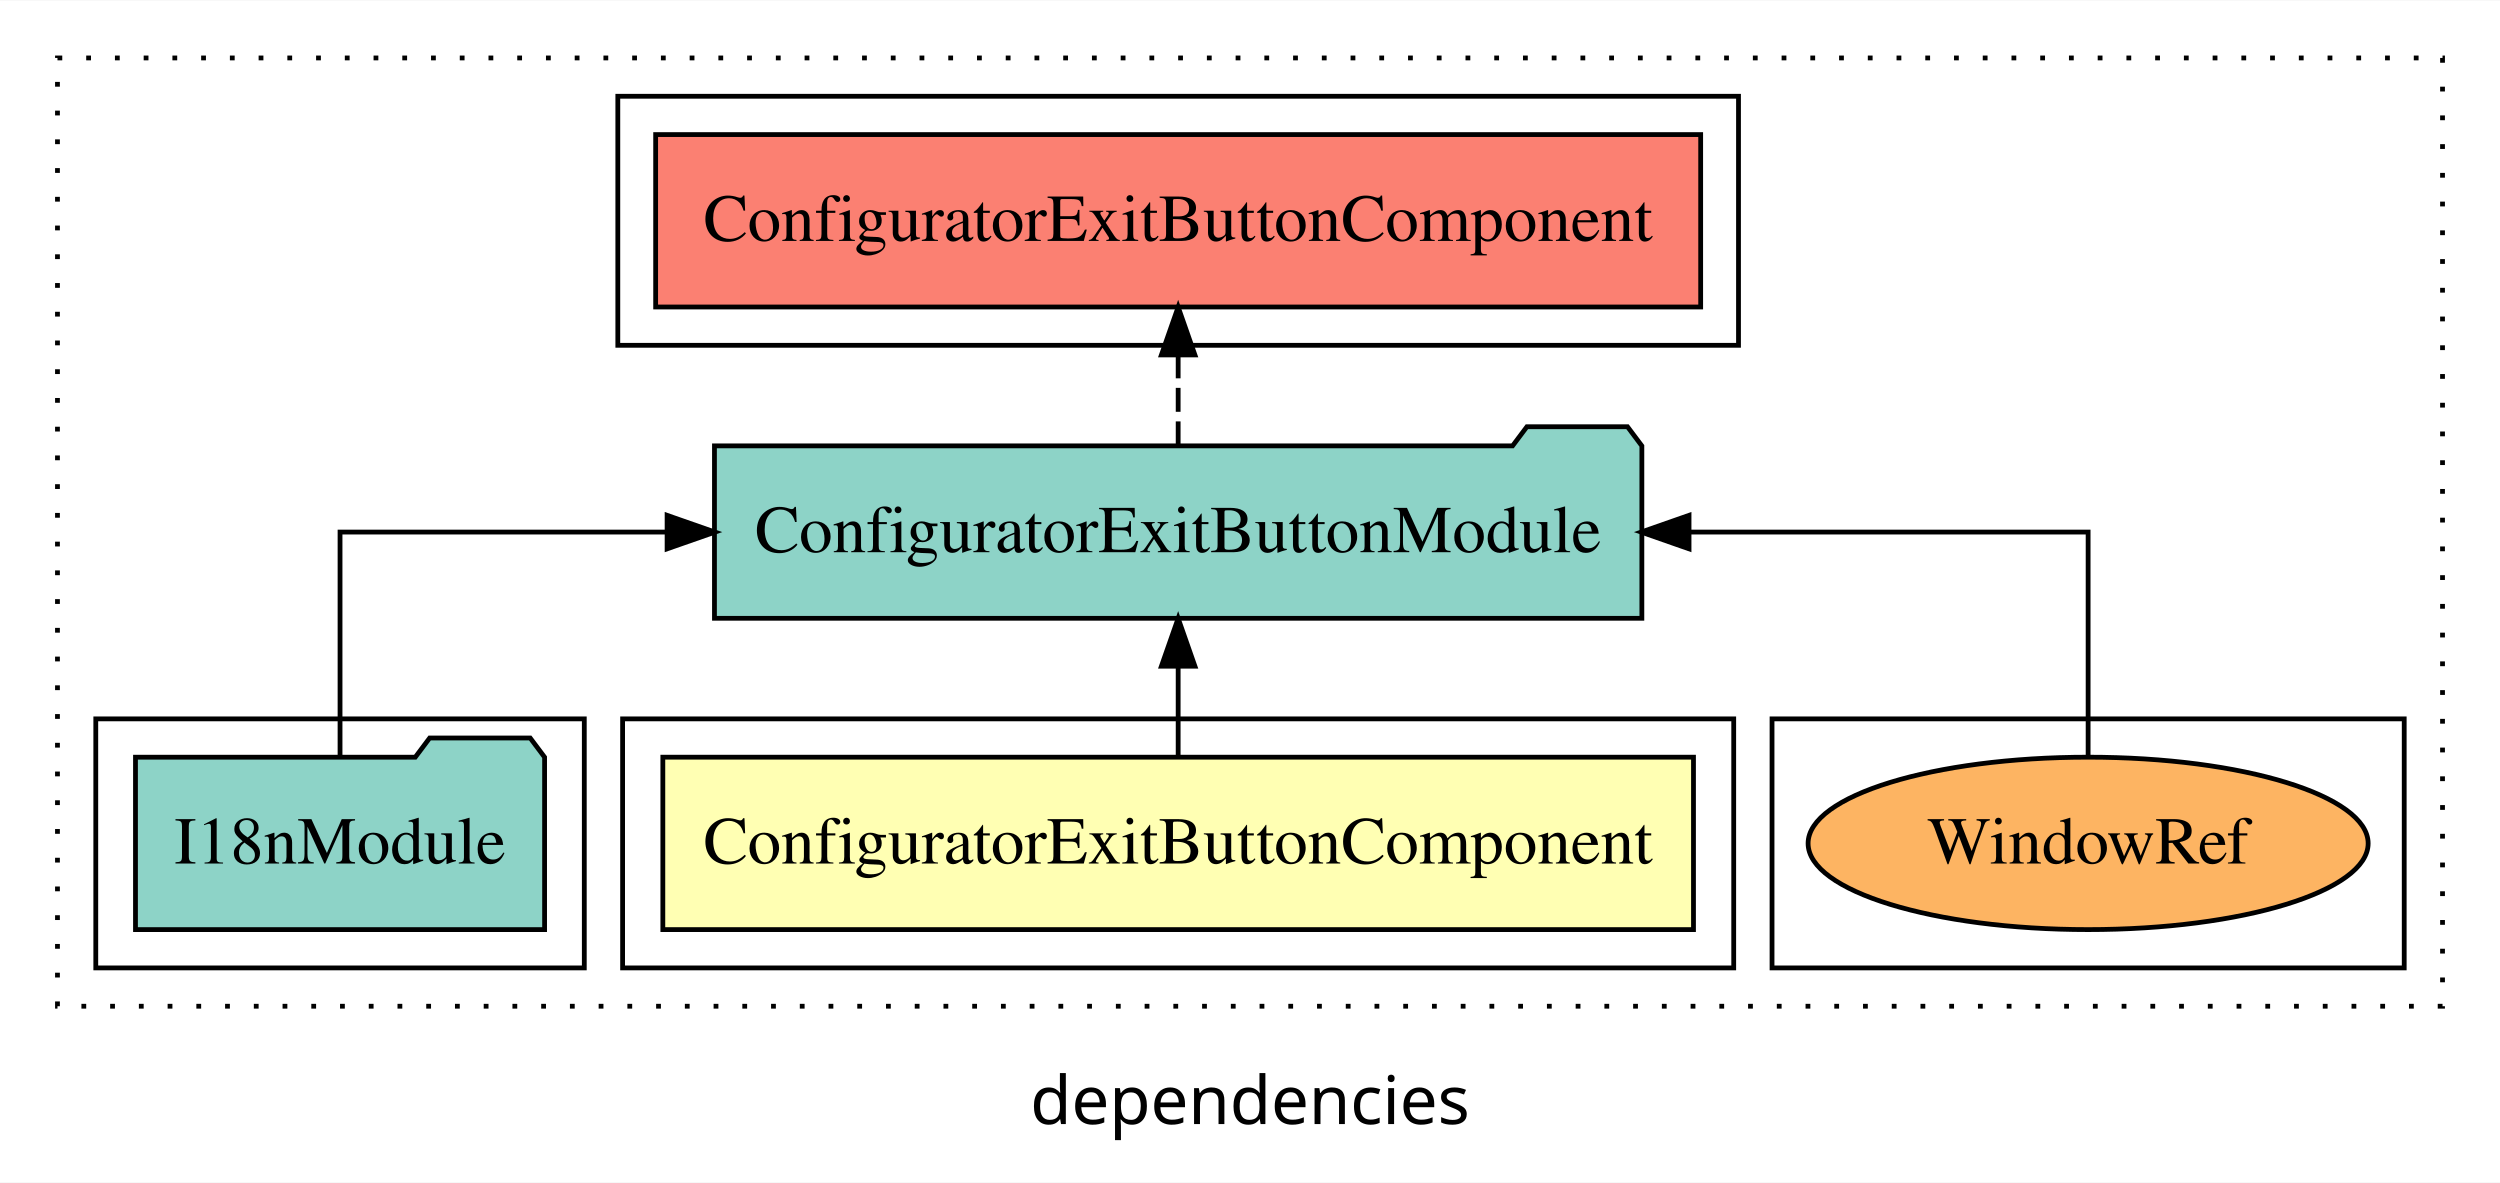
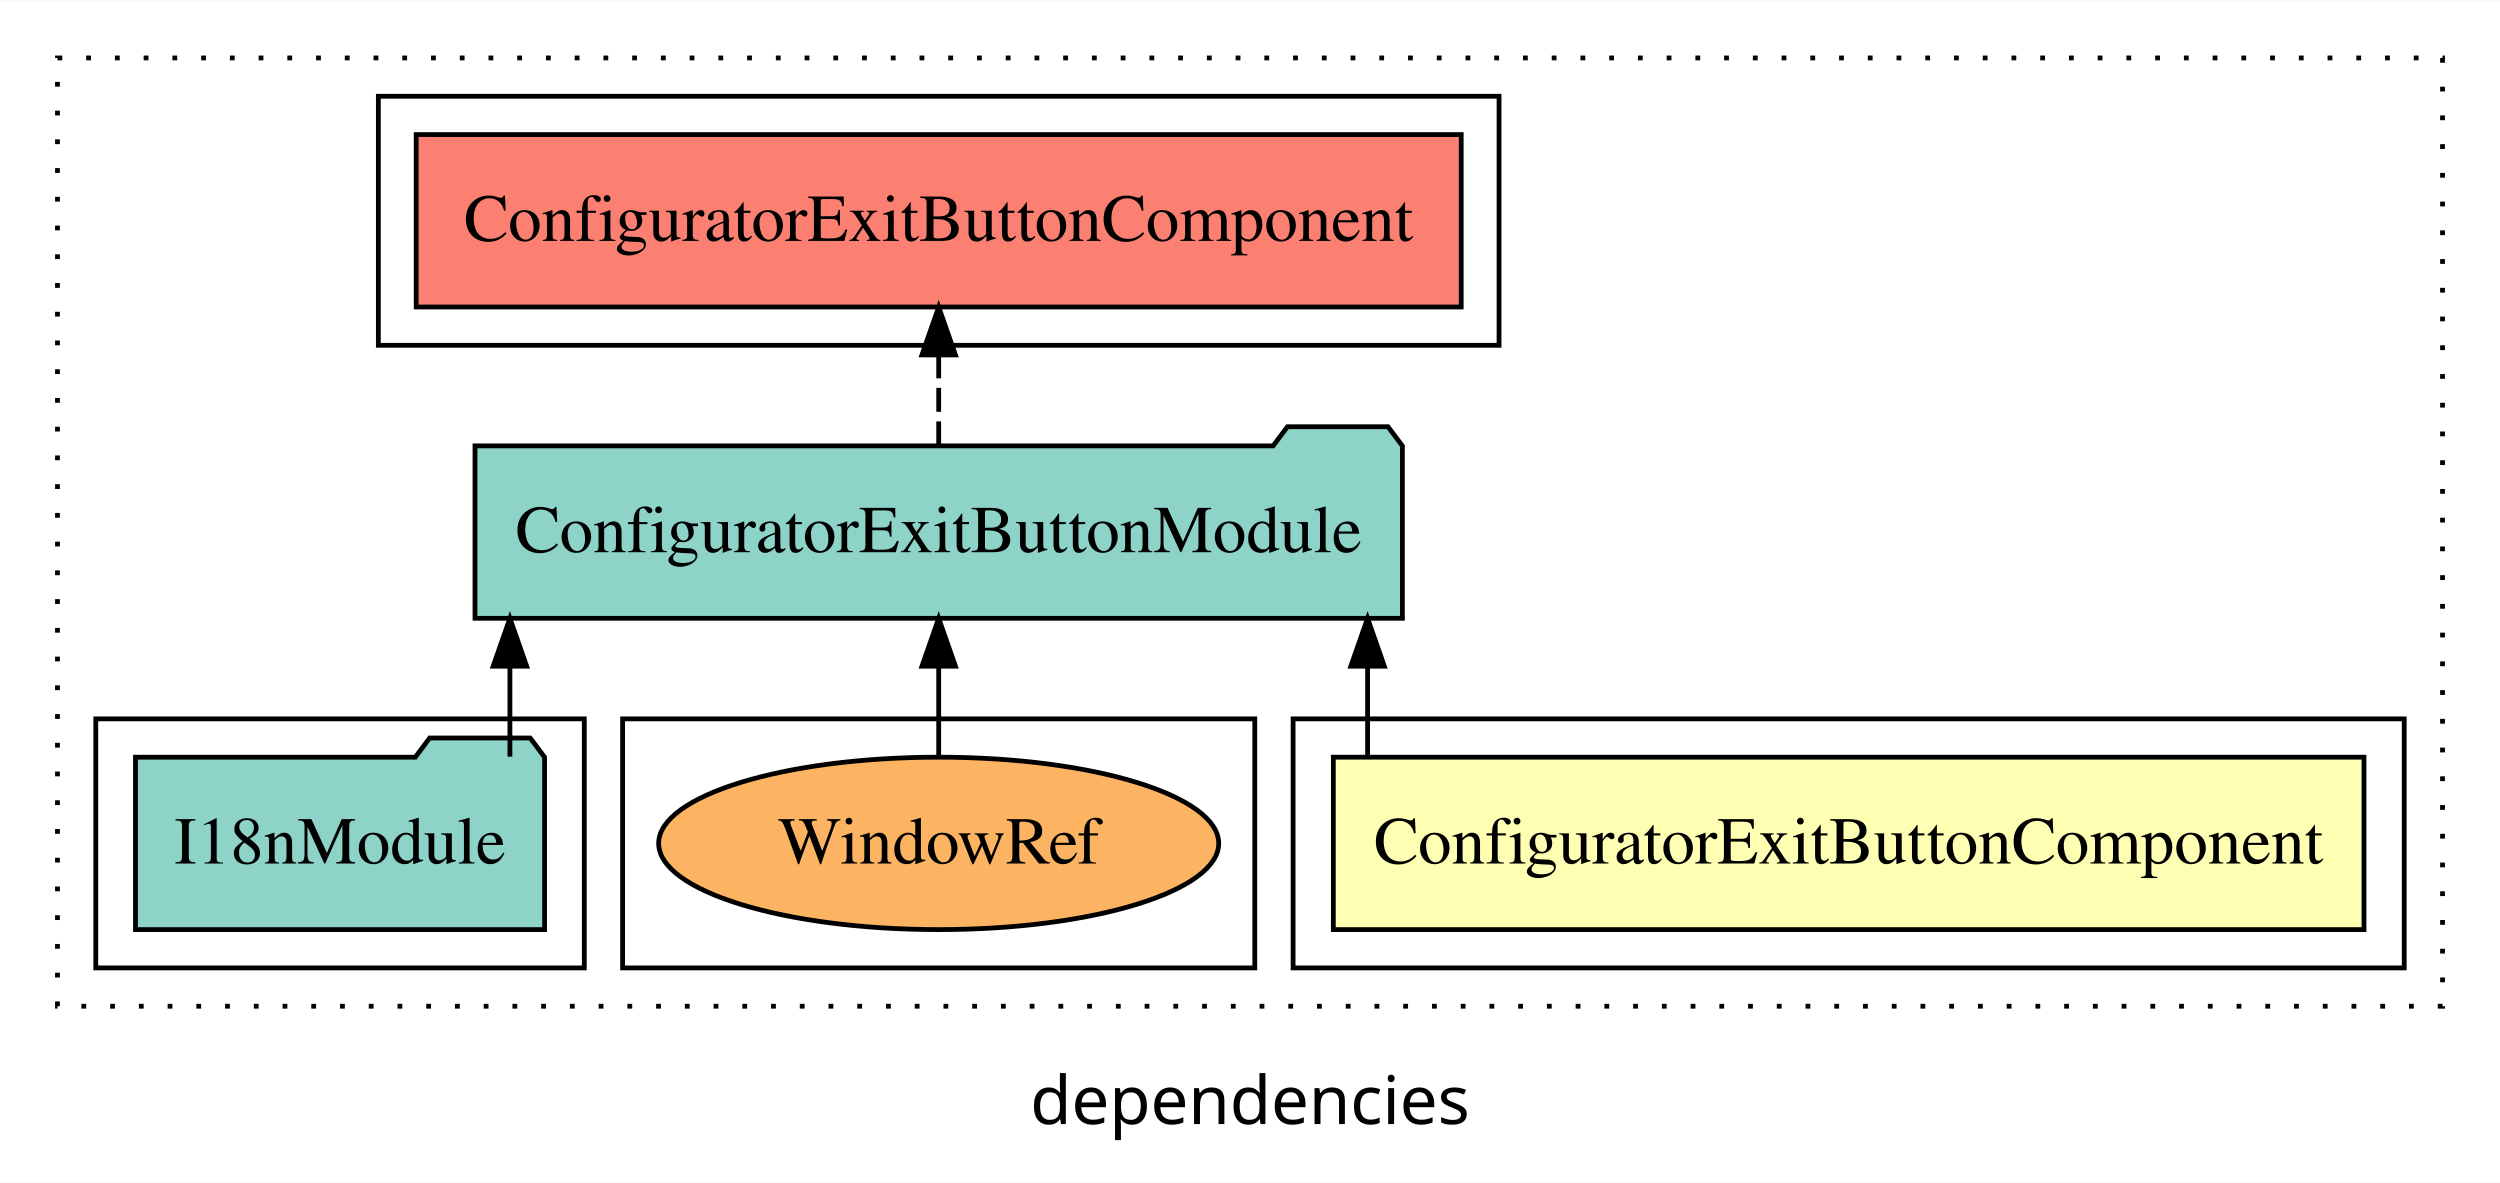
<svg xmlns="http://www.w3.org/2000/svg" width="522pt" height="247pt" viewBox="0.00 0.00 522.00 246.80">
  <g id="graph0" class="graph" transform="scale(1 1) rotate(0) translate(4 242.8)">
    <polygon fill="white" stroke="transparent" points="-4,4 -4,-242.8 518,-242.8 518,4 -4,4" />
    <text text-anchor="middle" x="257" y="-8.2" font-family="sans-serif" font-size="14.00">dependencies</text>
    <g id="clust1" class="cluster">
      <polygon fill="none" stroke="black" stroke-dasharray="1,5" points="8,-32.8 8,-230.8 506,-230.8 506,-32.8 8,-32.8" />
    </g>
+     <g id="clust2" class="cluster">
+       <polygon fill="none" stroke="black" points="266,-40.8 266,-92.8 498,-92.8 498,-40.8 266,-40.8" />
+     </g>
    <g id="clust7" class="cluster">
-       <polygon fill="none" stroke="black" points="366,-40.8 366,-92.8 498,-92.8 498,-40.8 366,-40.8" />
+       <polygon fill="none" stroke="black" points="126,-40.8 126,-92.8 258,-92.8 258,-40.8 126,-40.8" />
    </g>
    <g id="clust5" class="cluster">
-       <polygon fill="none" stroke="black" points="125,-170.8 125,-222.8 359,-222.8 359,-170.8 125,-170.8" />
-     </g>
-     <g id="clust2" class="cluster">
-       <polygon fill="none" stroke="black" points="126,-40.8 126,-92.8 358,-92.8 358,-40.8 126,-40.8" />
+       <polygon fill="none" stroke="black" points="75,-170.8 75,-222.8 309,-222.8 309,-170.8 75,-170.8" />
    </g>
    <g id="clust4" class="cluster">
      <polygon fill="none" stroke="black" points="16,-40.8 16,-92.8 118,-92.8 118,-40.8 16,-40.8" />
    </g>
    <g id="node1" class="node">
-       <polygon fill="#ffffb3" stroke="black" points="349.6,-84.8 134.4,-84.8 134.4,-48.8 349.6,-48.8 349.6,-84.8" />
-       <text text-anchor="middle" x="242" y="-62.6" font-family="Times,serif" font-size="14.00">ConfiguratorExitButtonComponent</text>
+       <polygon fill="#ffffb3" stroke="black" points="489.6,-84.8 274.4,-84.8 274.4,-48.8 489.6,-48.8 489.6,-84.8" />
+       <text text-anchor="middle" x="382" y="-62.6" font-family="Times,serif" font-size="14.00">ConfiguratorExitButtonComponent</text>
    </g>
    <g id="node2" class="node">
-       <polygon fill="#8dd3c7" stroke="black" points="338.82,-149.8 335.82,-153.8 314.82,-153.8 311.82,-149.8 145.18,-149.8 145.18,-113.8 338.82,-113.8 338.82,-149.8" />
-       <text text-anchor="middle" x="242" y="-127.6" font-family="Times,serif" font-size="14.00">ConfiguratorExitButtonModule</text>
+       <polygon fill="#8dd3c7" stroke="black" points="288.82,-149.8 285.82,-153.8 264.82,-153.8 261.82,-149.8 95.18,-149.8 95.18,-113.8 288.82,-113.8 288.82,-149.8" />
+       <text text-anchor="middle" x="192" y="-127.6" font-family="Times,serif" font-size="14.00">ConfiguratorExitButtonModule</text>
    </g>
    <g id="edge1" class="edge">
-       <path fill="none" stroke="black" d="M242,-84.91C242,-84.91 242,-103.79 242,-103.79" />
-       <polygon fill="black" stroke="black" points="238.5,-103.79 242,-113.79 245.5,-103.79 238.5,-103.79" />
+       <path fill="none" stroke="black" d="M281.55,-84.91C281.55,-84.91 281.55,-103.79 281.55,-103.79" />
+       <polygon fill="black" stroke="black" points="278.05,-103.79 281.55,-113.79 285.05,-103.79 278.05,-103.79" />
    </g>
    <g id="node4" class="node">
-       <polygon fill="#fb8072" stroke="black" points="351.1,-214.8 132.9,-214.8 132.9,-178.8 351.1,-178.8 351.1,-214.8" />
-       <text text-anchor="middle" x="242" y="-192.6" font-family="Times,serif" font-size="14.00">ConfiguratorExitButtonComponent </text>
+       <polygon fill="#fb8072" stroke="black" points="301.1,-214.8 82.9,-214.8 82.9,-178.8 301.1,-178.8 301.1,-214.8" />
+       <text text-anchor="middle" x="192" y="-192.6" font-family="Times,serif" font-size="14.00">ConfiguratorExitButtonComponent </text>
    </g>
    <g id="edge3" class="edge">
-       <path fill="none" stroke="black" stroke-dasharray="5,2" d="M242,-149.91C242,-149.91 242,-168.79 242,-168.79" />
-       <polygon fill="black" stroke="black" points="238.5,-168.79 242,-178.79 245.5,-168.79 238.5,-168.79" />
+       <path fill="none" stroke="black" stroke-dasharray="5,2" d="M192,-149.91C192,-149.91 192,-168.79 192,-168.79" />
+       <polygon fill="black" stroke="black" points="188.5,-168.79 192,-178.79 195.5,-168.79 188.5,-168.79" />
    </g>
    <g id="node3" class="node">
      <polygon fill="#8dd3c7" stroke="black" points="109.71,-84.8 106.71,-88.8 85.71,-88.8 82.71,-84.8 24.29,-84.8 24.29,-48.8 109.71,-48.8 109.71,-84.8" />
      <text text-anchor="middle" x="67" y="-62.6" font-family="Times,serif" font-size="14.00">I18nModule</text>
    </g>
    <g id="edge2" class="edge">
-       <path fill="none" stroke="black" d="M67,-84.91C67,-104.14 67,-131.8 67,-131.8 67,-131.8 135.29,-131.8 135.29,-131.8" />
-       <polygon fill="black" stroke="black" points="135.29,-135.3 145.29,-131.8 135.29,-128.3 135.29,-135.3" />
+       <path fill="none" stroke="black" d="M102.47,-84.91C102.47,-84.91 102.47,-103.79 102.47,-103.79" />
+       <polygon fill="black" stroke="black" points="98.97,-103.79 102.47,-113.79 105.97,-103.79 98.97,-103.79" />
    </g>
    <g id="node5" class="node">
-       <ellipse fill="#fdb462" stroke="black" cx="432" cy="-66.8" rx="58.47" ry="18" />
-       <text text-anchor="middle" x="432" y="-62.6" font-family="Times,serif" font-size="14.00">WindowRef</text>
+       <ellipse fill="#fdb462" stroke="black" cx="192" cy="-66.8" rx="58.47" ry="18" />
+       <text text-anchor="middle" x="192" y="-62.6" font-family="Times,serif" font-size="14.00">WindowRef</text>
    </g>
    <g id="edge4" class="edge">
-       <path fill="none" stroke="black" d="M432,-84.91C432,-104.14 432,-131.8 432,-131.8 432,-131.8 348.67,-131.8 348.67,-131.8" />
-       <polygon fill="black" stroke="black" points="348.67,-128.3 338.67,-131.8 348.67,-135.3 348.67,-128.3" />
+       <path fill="none" stroke="black" d="M192,-84.91C192,-84.91 192,-103.79 192,-103.79" />
+       <polygon fill="black" stroke="black" points="188.5,-103.79 192,-113.79 195.5,-103.79 188.5,-103.79" />
    </g>
  </g>
</svg>
